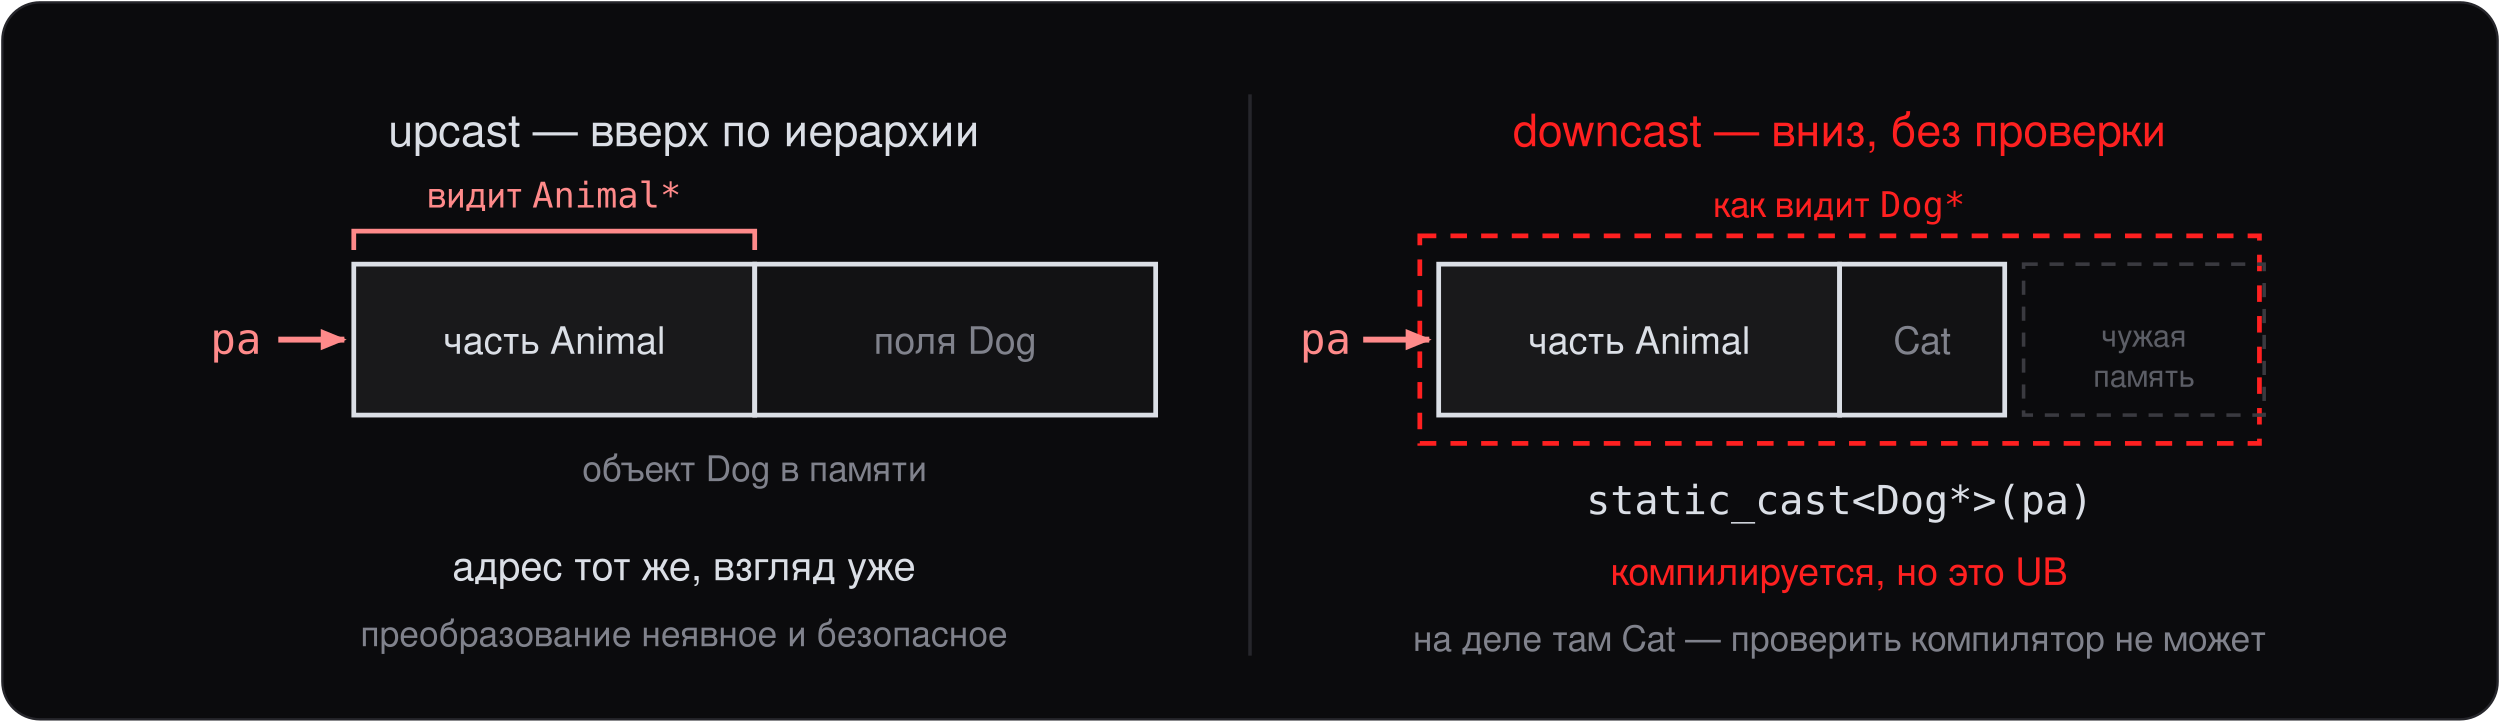
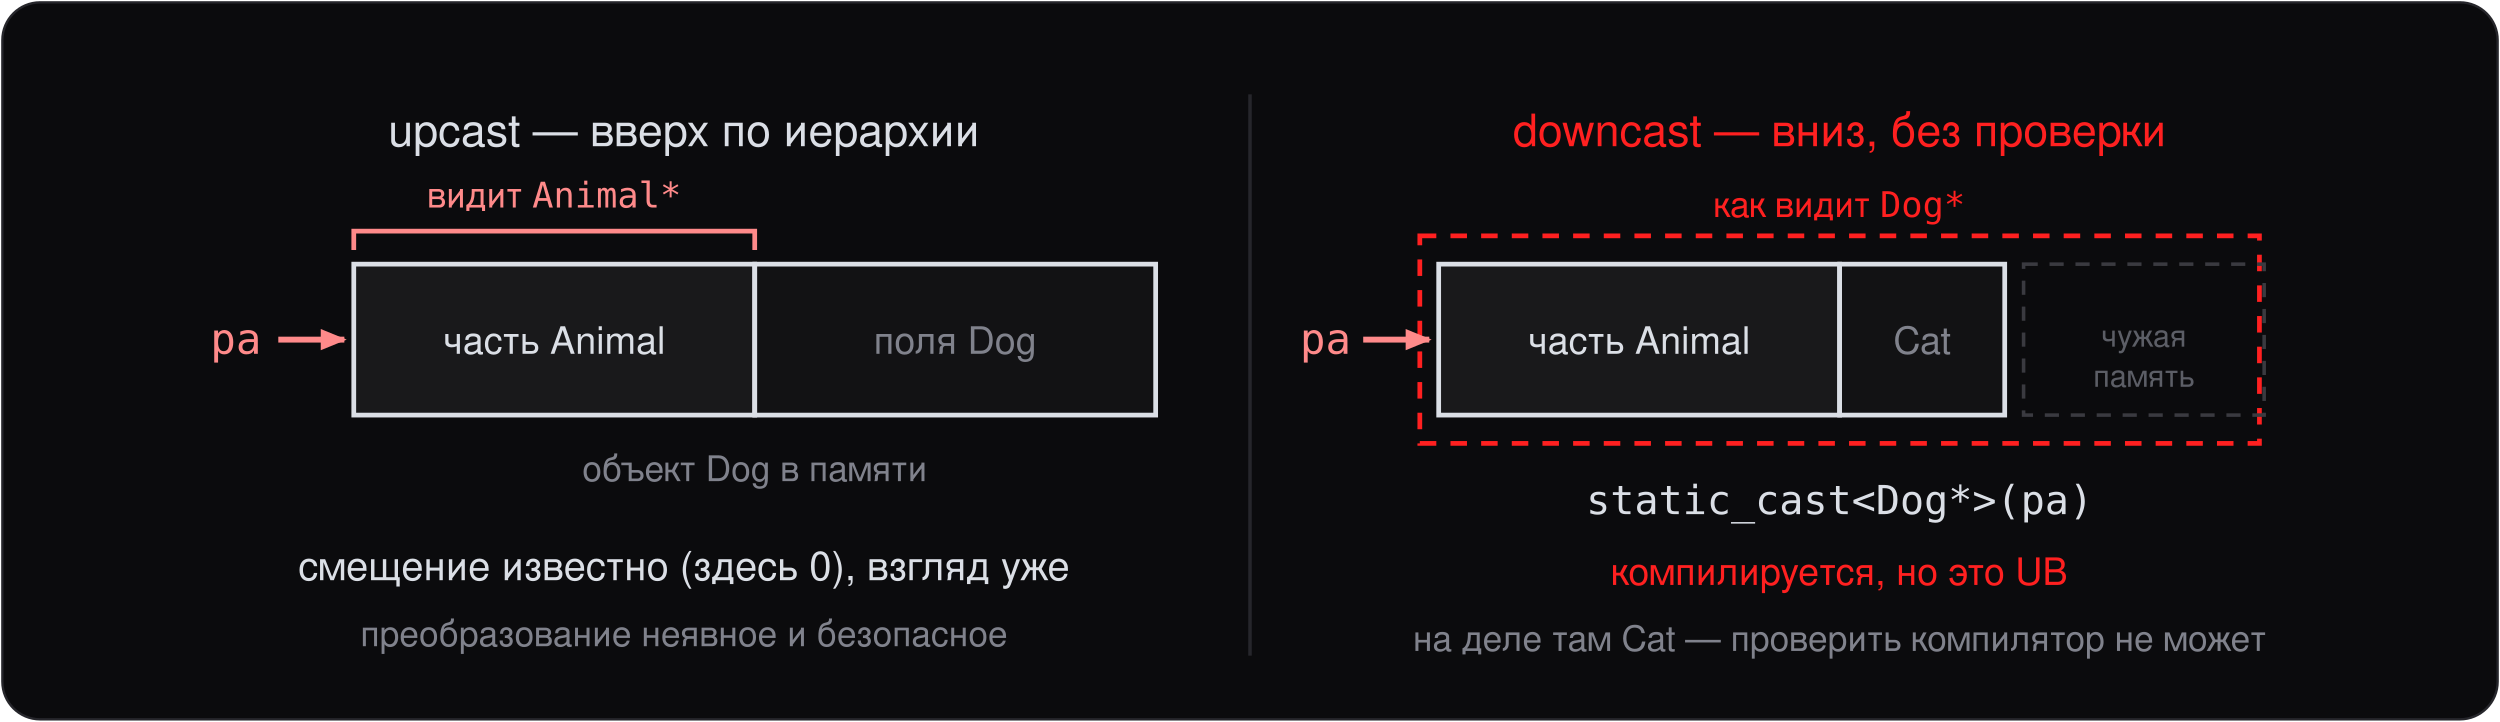
<svg xmlns="http://www.w3.org/2000/svg" viewBox="0 0 1060 306" width="1060" height="306" font-family="Golos Text, Segoe UI, Helvetica, Arial, sans-serif">
  <defs>
    <marker id="pink" markerWidth="11" markerHeight="11" refX="10" refY="4.5" orient="auto" markerUnits="userSpaceOnUse">
      <path d="M0,0 L11,4.5 L0,9 z" fill="#ff8a8a" />
    </marker>
  </defs>
  <rect x="1" y="1" width="1058" height="304" rx="16" fill="#0b0b0d" stroke="#26262b" />
  <line x1="530" y1="40" x2="530" y2="278" stroke="#26262b" stroke-width="1.5" />
  <text x="290" y="62" font-size="19" text-anchor="middle" fill="#dbdfe6">upcast — вверх по иерархии</text>
  <text x="235" y="88" font-size="15" text-anchor="middle" fill="#ff8a8a">видит <tspan font-family="Consolas, Roboto Mono, monospace">Animal*</tspan>
  </text>
  <path d="M 150 106 V 98 H 320 V 106" fill="none" stroke="#ff8a8a" stroke-width="2" />
  <rect x="150" y="112" width="170" height="64" fill="rgba(255,255,255,0.06)" stroke="#dbdfe6" stroke-width="2" />
  <rect x="320" y="112" width="170" height="64" fill="rgba(255,255,255,0.03)" stroke="#dbdfe6" stroke-width="2" />
  <text x="235" y="150" font-size="16" text-anchor="middle" fill="#dbdfe6">часть Animal</text>
  <text x="405" y="150" font-size="16" text-anchor="middle" fill="#80828c">поля Dog</text>
  <text x="100" y="150" font-size="18" text-anchor="middle" fill="#ff8a8a" font-family="Consolas, Roboto Mono, monospace">pa</text>
  <line x1="118" y1="144" x2="146" y2="144" stroke="#ff8a8a" stroke-width="2.5" marker-end="url(#pink)" />
  <text x="320" y="204" font-size="15" text-anchor="middle" fill="#80828c">объект Dog в памяти</text>
-   <text x="290" y="246" font-size="17" text-anchor="middle" fill="#dbdfe6">адрес тот же, взгляд уже</text>
+   <text x="290" y="246" font-size="17" text-anchor="middle" fill="#dbdfe6">смещение известно (здесь 0), взгляд уже</text>
  <text x="290" y="274" font-size="15" text-anchor="middle" fill="#80828c">преобразование неявное и безопасное</text>
  <text x="780" y="62" font-size="19" text-anchor="middle" fill="#ff2020">downcast — вниз, без проверки</text>
  <text x="780" y="92" font-size="15" text-anchor="middle" fill="#ff2020">как видит <tspan font-family="Consolas, Roboto Mono, monospace">Dog*</tspan>
  </text>
  <rect x="602" y="100" width="356" height="88" fill="none" stroke="#ff2020" stroke-width="2" stroke-dasharray="7 6" />
  <rect x="610" y="112" width="170" height="64" fill="rgba(255,255,255,0.06)" stroke="#dbdfe6" stroke-width="2" />
  <rect x="780" y="112" width="70" height="64" fill="rgba(255,255,255,0.03)" stroke="#dbdfe6" stroke-width="2" />
  <text x="695" y="150" font-size="16" text-anchor="middle" fill="#dbdfe6">часть Animal</text>
  <text x="815" y="150" font-size="16" text-anchor="middle" fill="#80828c">Cat</text>
  <rect x="858" y="112" width="102" height="64" fill="none" stroke="#3a3a40" stroke-width="1.5" stroke-dasharray="6 5" />
  <text x="909" y="147" font-size="13" text-anchor="middle" fill="#5c5e66">чужая</text>
  <text x="909" y="164" font-size="13" text-anchor="middle" fill="#5c5e66">память</text>
  <text x="562" y="150" font-size="18" text-anchor="middle" fill="#ff8a8a" font-family="Consolas, Roboto Mono, monospace">pa</text>
  <line x1="578" y1="144" x2="606" y2="144" stroke="#ff8a8a" stroke-width="2.5" marker-end="url(#pink)" />
  <text x="780" y="218" font-size="17" text-anchor="middle" fill="#dbdfe6" font-family="Consolas, Roboto Mono, monospace">static_cast&lt;Dog*&gt;(pa)</text>
  <text x="780" y="248" font-size="16" text-anchor="middle" fill="#ff2020">компилируется, но это UB</text>
  <text x="780" y="276" font-size="15" text-anchor="middle" fill="#80828c">на деле там Cat — проверить компилятор не может</text>
</svg>
